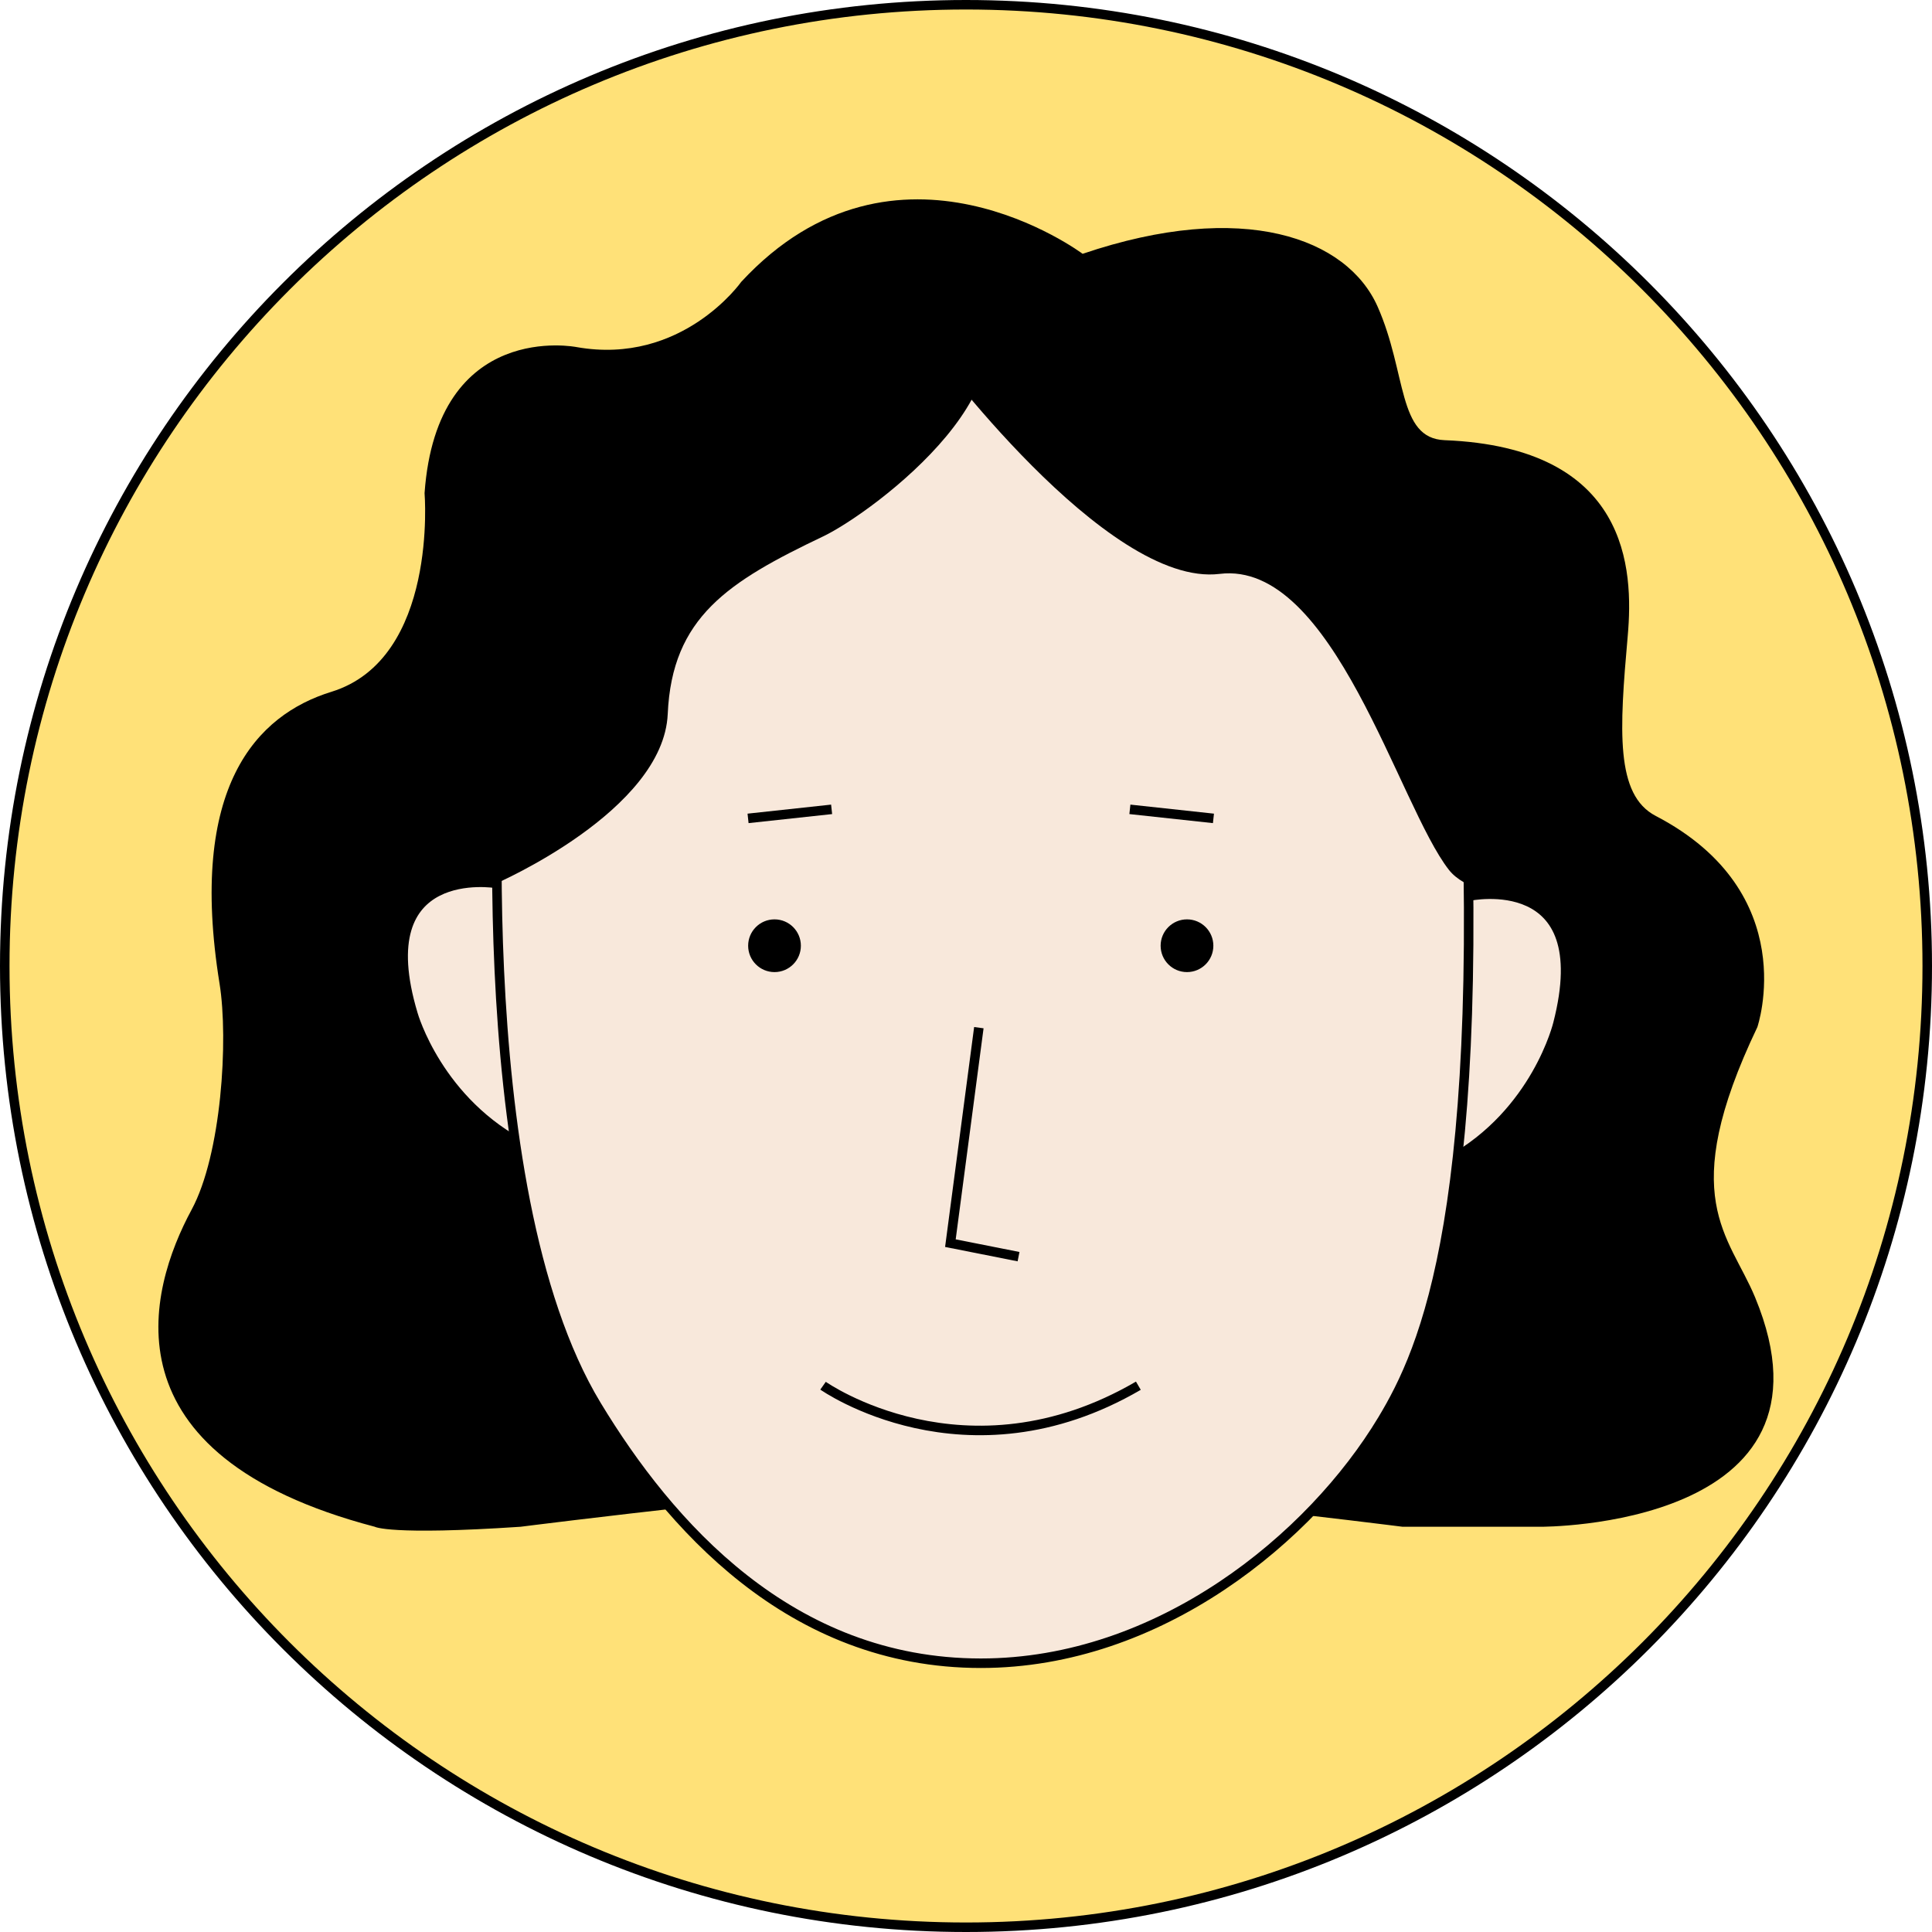
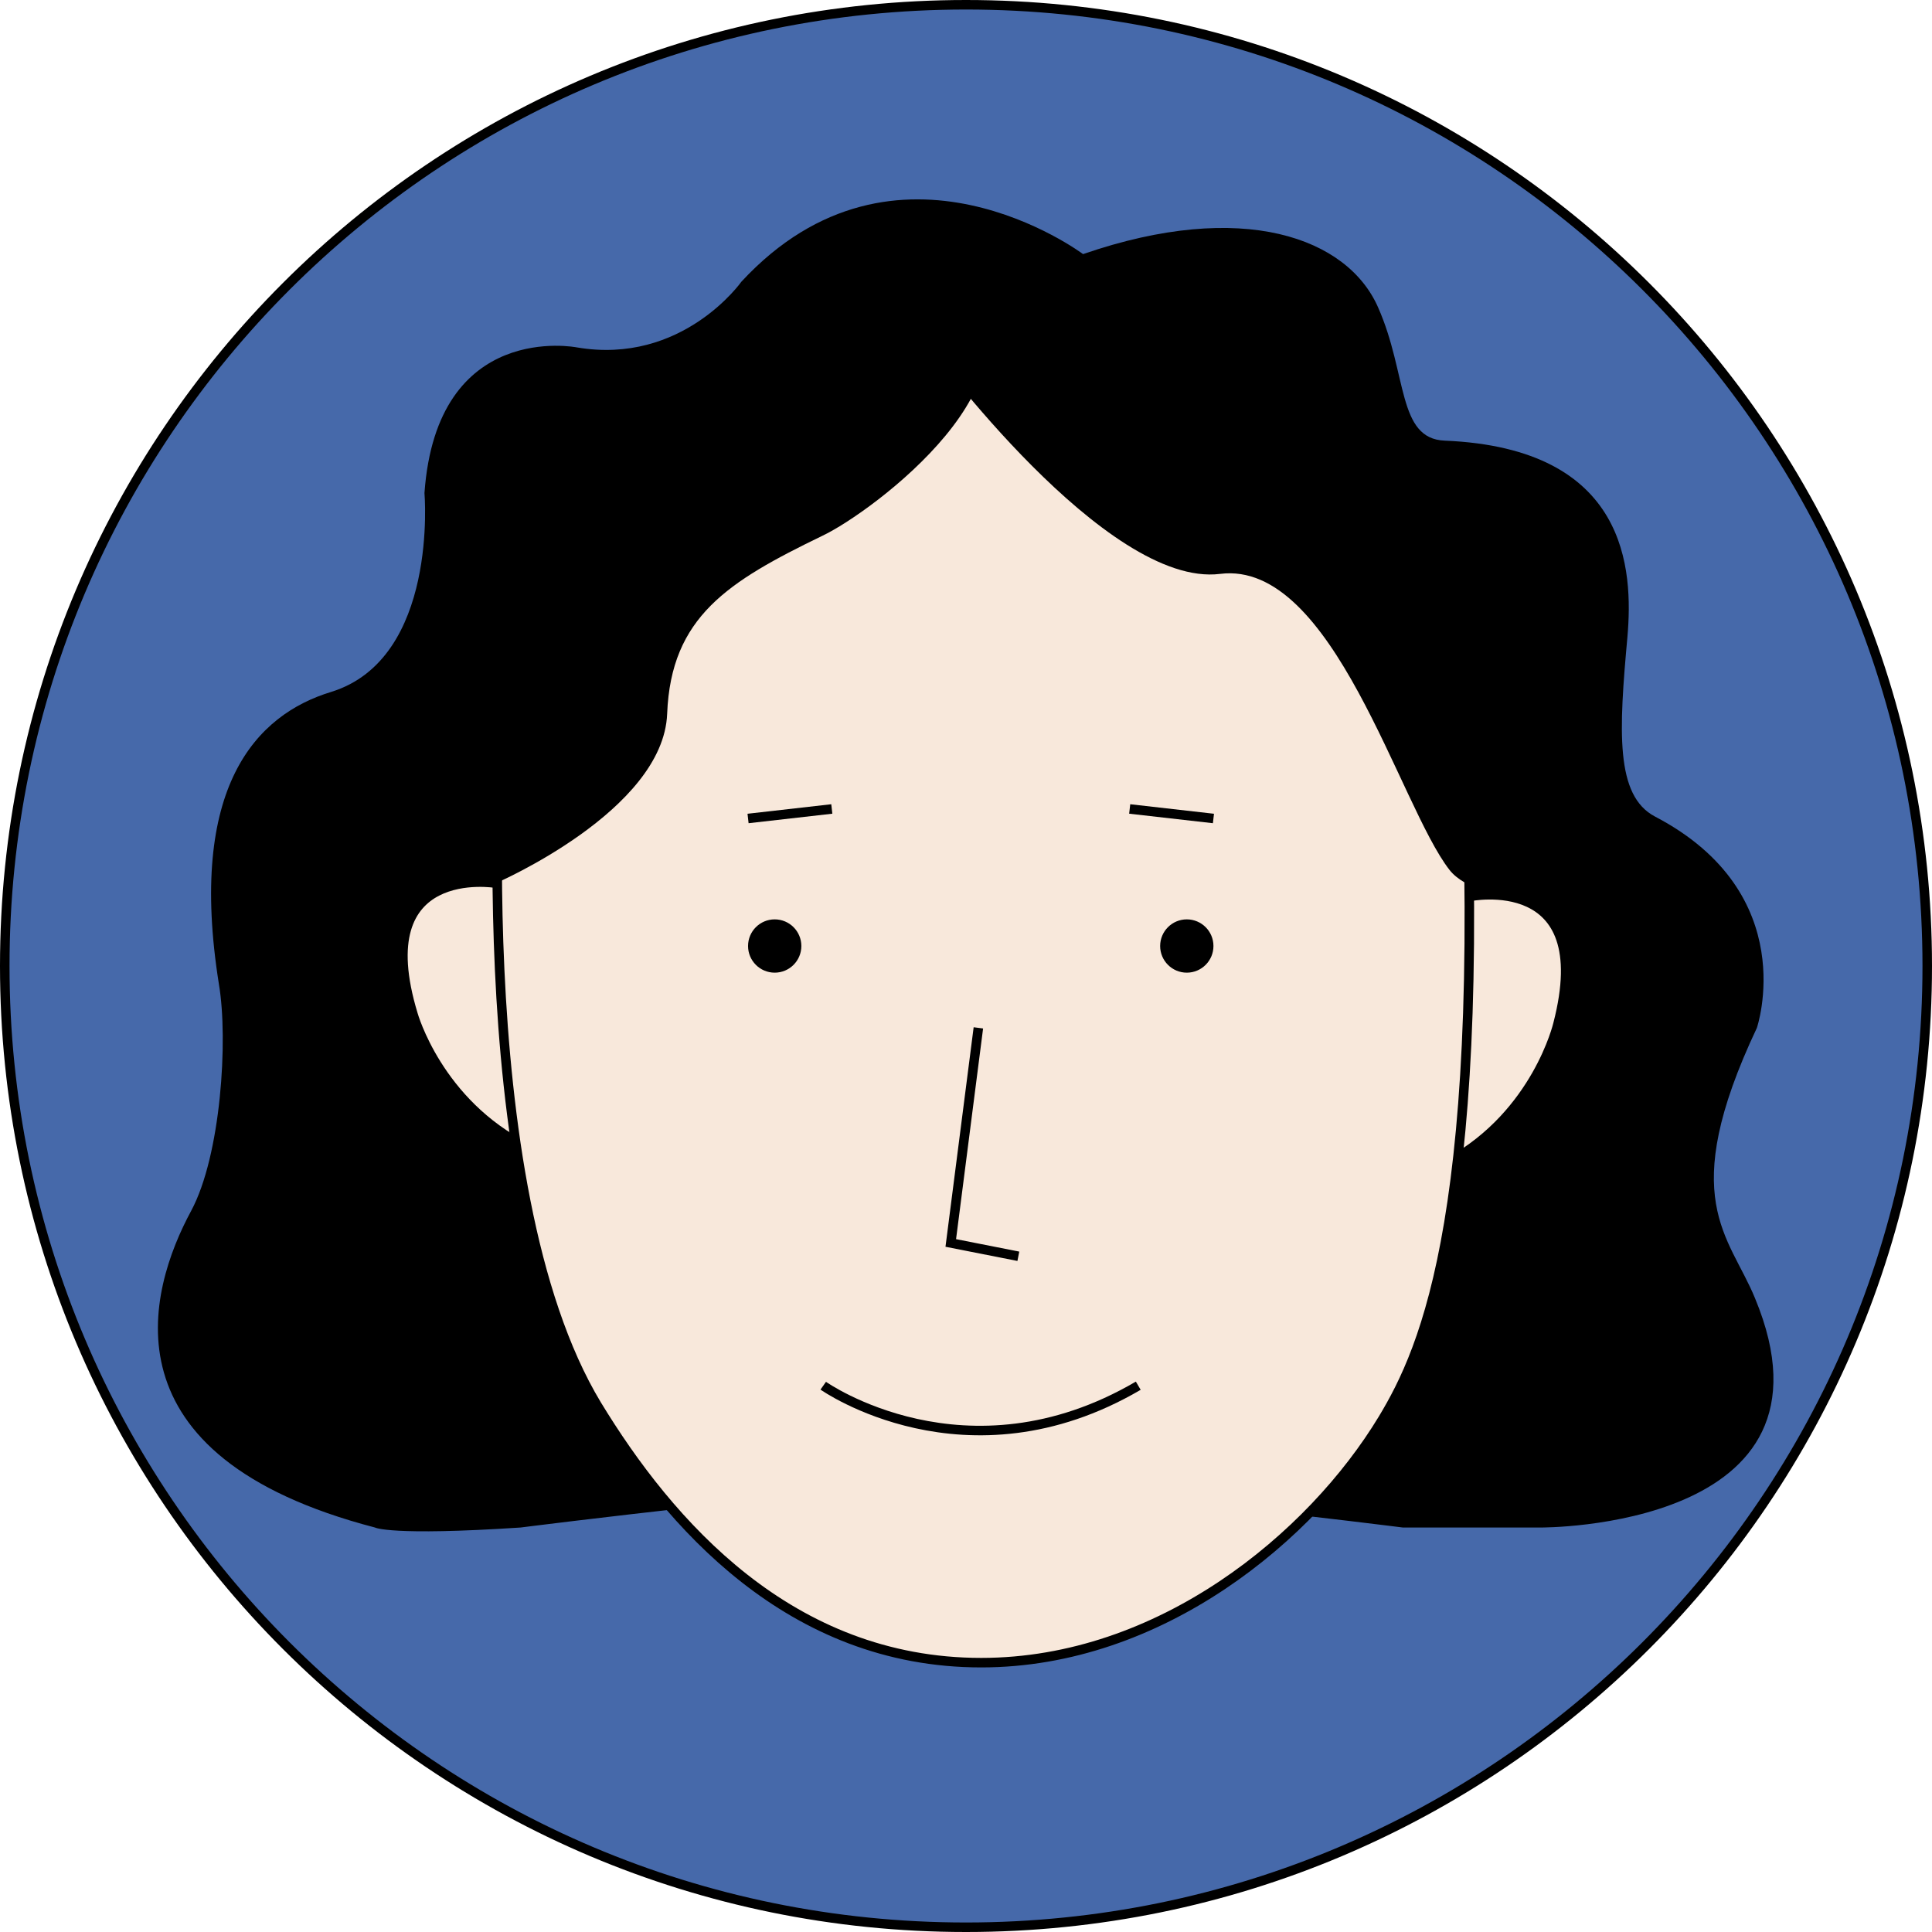
- <svg xmlns="http://www.w3.org/2000/svg" id="Calque_1" viewBox="0 0 203 203">
-   <defs>
-     <style>.cls-1{fill:#f8e8db;}.cls-1,.cls-2,.cls-3{stroke:#000;}.cls-1,.cls-3{stroke-miterlimit:10;}.cls-2{fill:#ffe178;}.cls-3{fill:none;}.cls-4{stroke-width:0px;}</style>
-   </defs>
-   <circle class="cls-2" cx="101.5" cy="101.5" r="101" />
-   <path class="cls-4" d="M113.77,26.68s-19.58-14.68-35.89,2.94c0,0-6.2,8.81-17.29,6.85,0,0-14.67-2.94-15.98,15.34,0,0,1.45,17.41-9.79,20.88-7.85,2.42-15.09,9.96-11.75,30.67.95,5.91.19,17.96-2.94,23.75-4.57,8.47-9.46,25.77,19.25,33.31,0,0,1.56.92,15.32,0,0,0,34.6-4.4,46.21-4.41,11.67,0,46.46,4.41,46.46,4.41h14.53s32.57.16,22.51-24.11c-2.72-6.56-8.34-10.44.24-28.39,0,0,4.83-14.11-10.68-22.19-4.25-2.21-3.82-8.97-2.94-18.92.62-7.01.14-19.79-19.25-20.56-4.96-.2-3.94-7.05-7.03-14.03-3.19-7.2-14.11-11.28-31-5.55Z" />
-   <path class="cls-1" d="M154.4,94.15s13.47-2.85,9.3,13.39c0,0-2.23,9.38-11.44,14.46" />
-   <path class="cls-1" d="M52.14,92.82s-13.57-2.29-8.74,13.76c0,0,2.61,9.28,12.02,13.98" />
-   <path class="cls-1" d="M103.27,32.94c-14.81,0-46.9,3.97-50.5,40.73,0,0-4.12,50.8,9.91,73.98,7.59,12.54,20.32,27.11,40.38,27.11,18.75,0,34.72-13.17,42.19-25.58,4.39-7.3,11.33-22.11,8.35-76.56,0,0,0-39.68-50.31-39.68Z" />
-   <circle class="cls-4" cx="81.38" cy="99.37" r="2.77" />
-   <line class="cls-3" x1="87.38" y1="85.04" x2="78.6" y2="85.99" />
-   <circle class="cls-4" cx="124.72" cy="99.37" r="2.77" />
-   <line class="cls-3" x1="118.72" y1="85.04" x2="127.5" y2="85.99" />
-   <polyline class="cls-3" points="102.85 107.98 99.86 130.62 107.02 132.04" />
-   <path class="cls-3" d="M86.48,145.6s14.99,10.58,33.13,0" />
-   <path class="cls-4" d="M52.14,92.82s17.57-7.62,18.02-17.8,6.37-13.91,16.33-18.66c5.26-2.51,24.42-16.79,14.43-26.18-5.18-4.87-48.71,15.06-48.71,15.06l-.07,47.58Z" />
-   <path class="cls-4" d="M97.69,36.49s18.52,25.28,30.46,23.81c11.95-1.47,18.79,24.35,24.1,31.11,3.13,3.99,15.59,3.63,15.59,3.63l-5.13-31.79-27.36-26.76-28.33-7.08-9.32,7.08Z" />
+ <svg xmlns="http://www.w3.org/2000/svg" version="1.1" id="Calque_1" x="0px" y="0px" viewBox="0 0 203 203" style="enable-background:new 0 0 203 203;" xml:space="preserve">
+   <style type="text/css">
+ 	.st0{fill:#4669AA;stroke:#000000;}
+ 	.st1{fill:#F8E8DB;stroke:#000000;stroke-miterlimit:10;}
+ 	.st2{fill:none;stroke:#000000;stroke-miterlimit:10;}
+ </style>
+   <circle class="st0" cx="101.5" cy="101.5" r="101" />
+   <path d="M113.8,26.7c0,0-19.6-14.7-35.9,2.9c0,0-6.2,8.8-17.3,6.9c0,0-14.7-2.9-16,15.3c0,0,1.5,17.4-9.8,20.9  c-7.9,2.4-15.1,10-11.8,30.7c1,5.9,0.2,18-2.9,23.8c-4.6,8.5-9.5,25.8,19.3,33.3c0,0,1.6,0.9,15.3,0c0,0,34.6-4.4,46.2-4.4  c11.7,0,46.5,4.4,46.5,4.4h14.5c0,0,32.6,0.2,22.5-24.1c-2.7-6.6-8.3-10.4,0.2-28.4c0,0,4.8-14.1-10.7-22.2c-4.2-2.2-3.8-9-2.9-18.9  c0.6-7,0.1-19.8-19.2-20.6c-5-0.2-3.9-7-7-14C141.6,25,130.6,20.9,113.8,26.7L113.8,26.7z" />
+   <path class="st1" d="M154.4,94.2c0,0,13.5-2.8,9.3,13.4c0,0-2.2,9.4-11.4,14.5" />
+   <path class="st1" d="M52.1,92.8c0,0-13.6-2.3-8.7,13.8c0,0,2.6,9.3,12,14" />
+   <path class="st1" d="M103.3,32.9c-14.8,0-46.9,4-50.5,40.7c0,0-4.1,50.8,9.9,74c7.6,12.5,20.3,27.1,40.4,27.1  c18.8,0,34.7-13.2,42.2-25.6c4.4-7.3,11.3-22.1,8.4-76.6C153.6,72.6,153.6,32.9,103.3,32.9L103.3,32.9z" />
+   <circle cx="81.4" cy="99.4" r="2.8" />
+   <line class="st2" x1="87.4" y1="85" x2="78.6" y2="86" />
+   <circle cx="124.7" cy="99.4" r="2.8" />
+   <line class="st2" x1="118.7" y1="85" x2="127.5" y2="86" />
+   <polyline class="st2" points="102.8,108 99.9,130.6 107,132 " />
+   <path class="st2" d="M86.5,145.6c0,0,15,10.6,33.1,0" />
+   <path d="M52.1,92.8c0,0,17.6-7.6,18-17.8s6.4-13.9,16.3-18.7c5.3-2.5,24.4-16.8,14.4-26.2c-5.2-4.9-48.7,15.1-48.7,15.1  S52.1,92.8,52.1,92.8z" />
+   <path d="M97.7,36.5c0,0,18.5,25.3,30.5,23.8c11.9-1.5,18.8,24.3,24.1,31.1c3.1,4,15.6,3.6,15.6,3.6l-5.1-31.8l-27.4-26.8L107,29.4  L97.7,36.5L97.7,36.5z" />
</svg>
